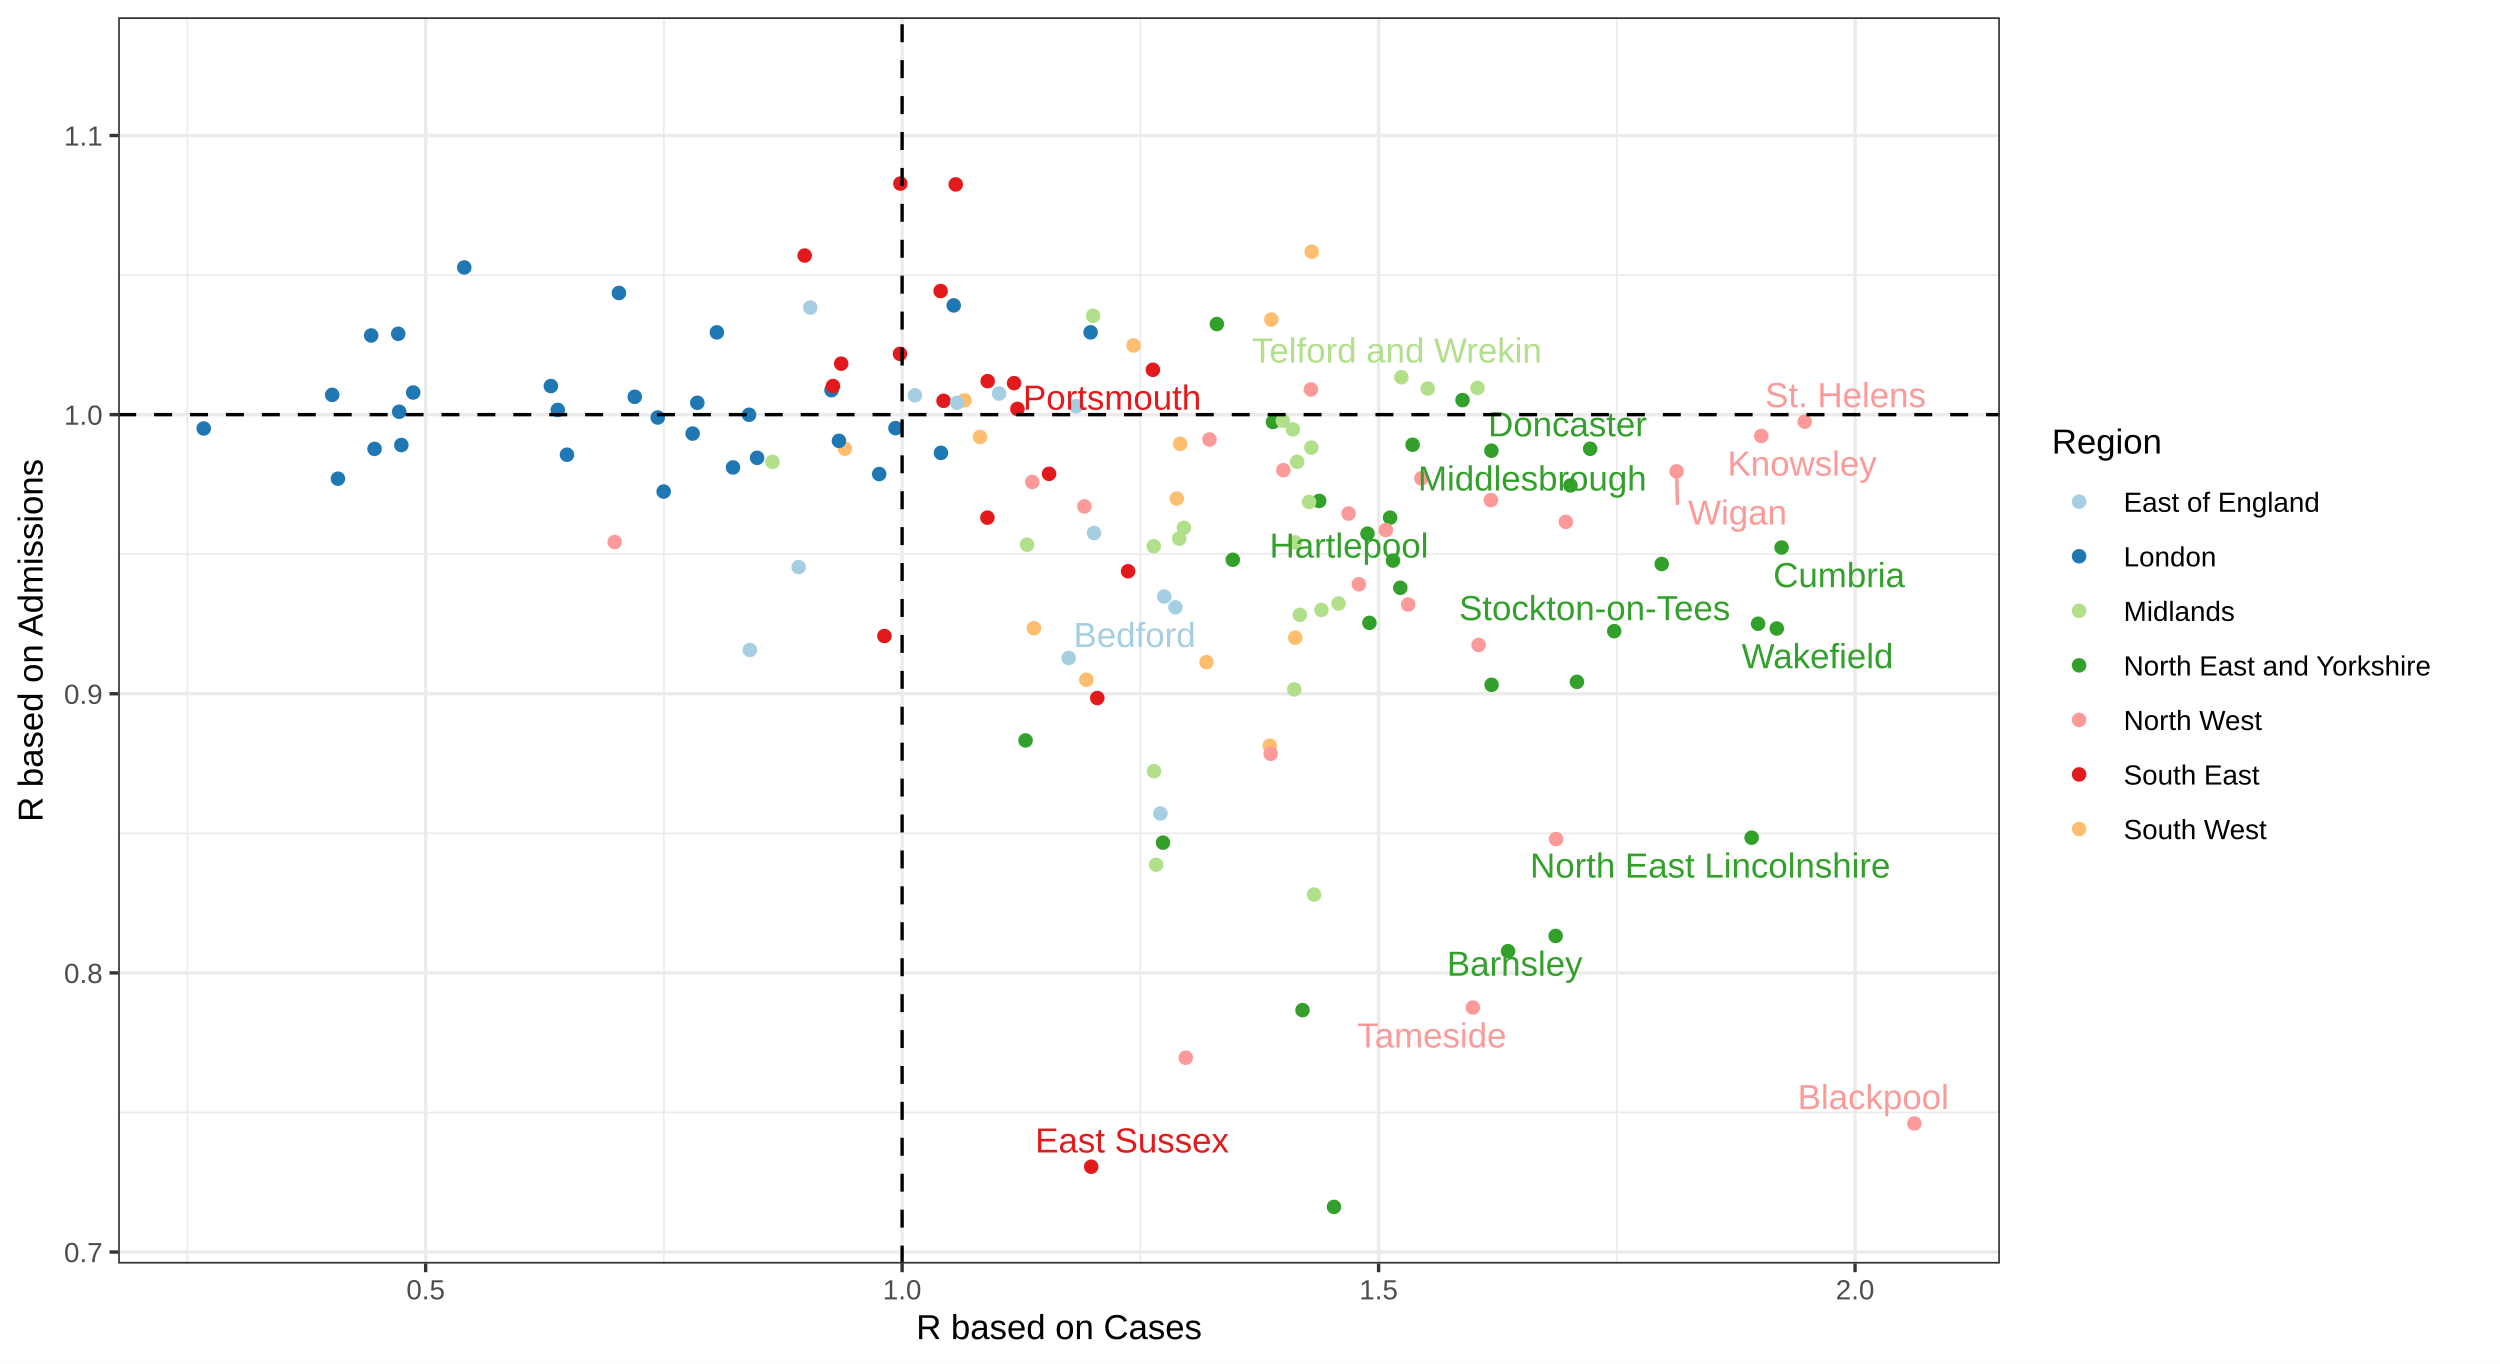
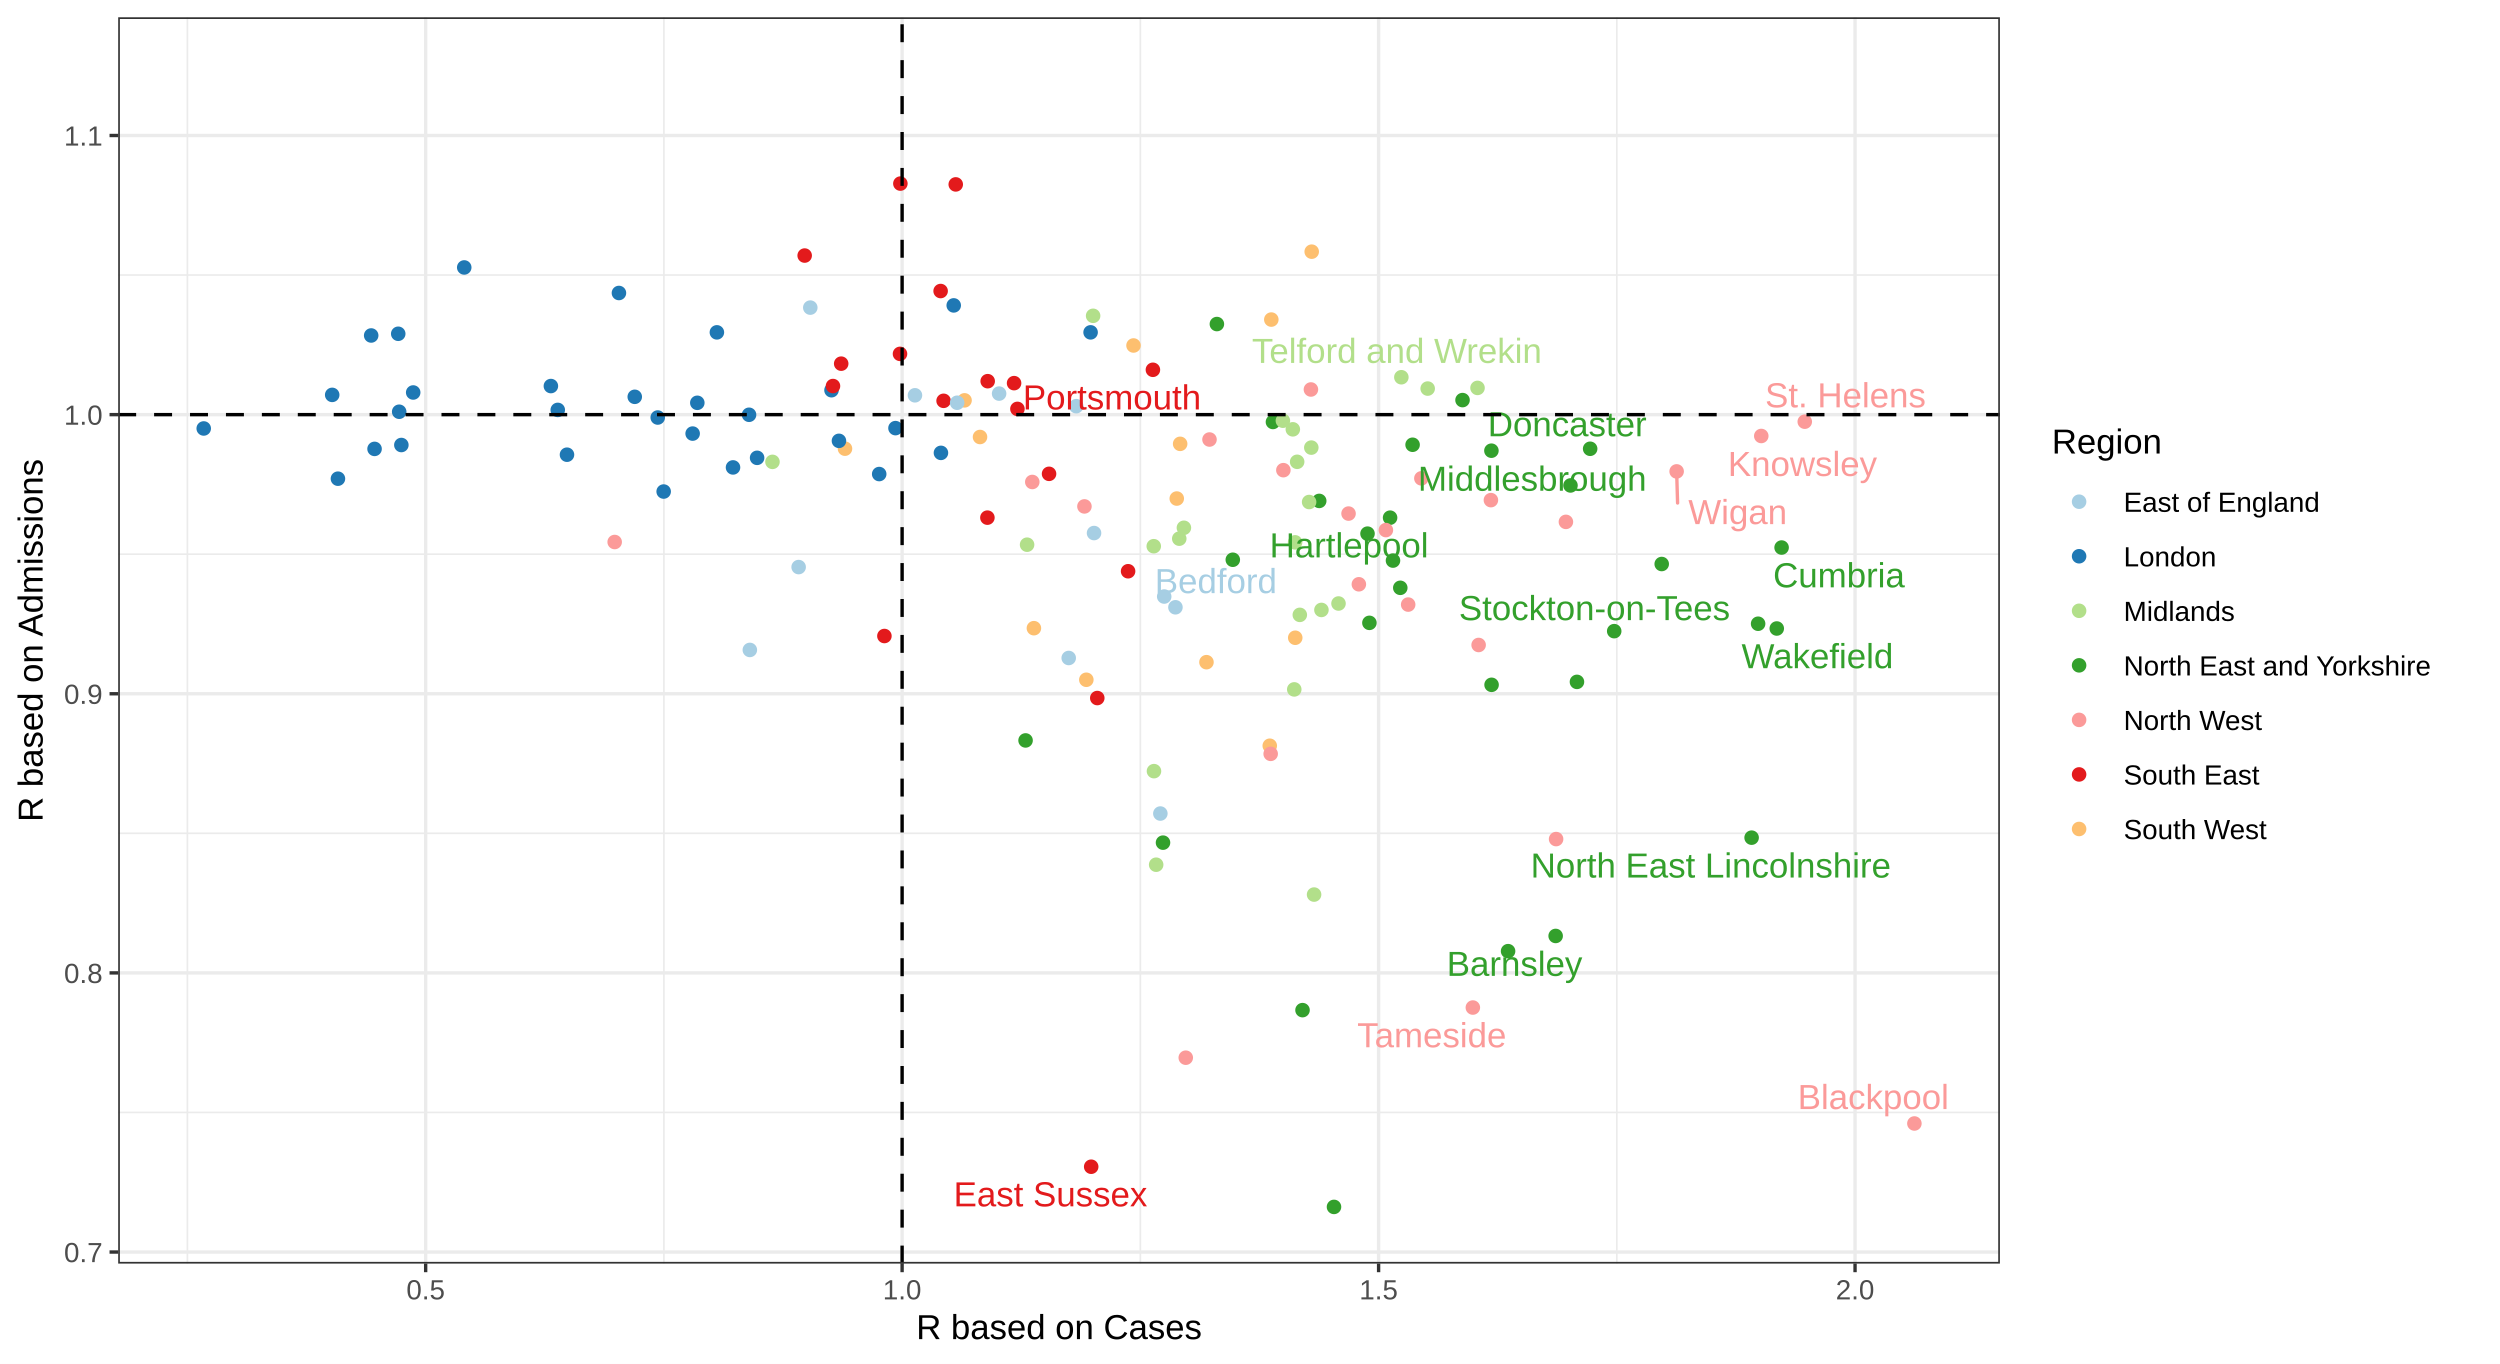
<svg xmlns="http://www.w3.org/2000/svg" class="svglite" width="792.00pt" height="432.00pt" viewBox="0 0 792.00 432.00">
  <defs>
    <style type="text/css">
    .svglite line, .svglite polyline, .svglite polygon, .svglite path, .svglite rect, .svglite circle {
      fill: none;
      stroke: #000000;
      stroke-linecap: round;
      stroke-linejoin: round;
      stroke-miterlimit: 10.00;
    }
  </style>
  </defs>
  <rect width="100%" height="100%" style="stroke: none; fill: #FFFFFF;" />
  <defs>
    <clipPath id="cpMC4wMHw3OTIuMDB8MC4wMHw0MzIuMDA=">
      <rect x="0.00" y="0.00" width="792.00" height="432.00" />
    </clipPath>
  </defs>
  <g clip-path="url(#cpMC4wMHw3OTIuMDB8MC4wMHw0MzIuMDA=)">
    <rect x="-0" y="0.00" width="792.00" height="432.00" style="stroke-width: 1.07; stroke: #FFFFFF; fill: #FFFFFF;" />
  </g>
  <defs>
    <clipPath id="cpMzcuNDR8NjMzLjU4fDUuNDh8NDAwLjI5">
      <rect x="37.44" y="5.48" width="596.13" height="394.82" />
    </clipPath>
  </defs>
  <g clip-path="url(#cpMzcuNDR8NjMzLjU4fDUuNDh8NDAwLjI5)">
    <rect x="37.44" y="5.48" width="596.13" height="394.82" style="stroke-width: 1.07; stroke: none; fill: #FFFFFF;" />
    <polyline points="37.44,352.42 633.58,352.42 " style="stroke-width: 0.53; stroke: #EBEBEB; stroke-linecap: butt;" />
    <polyline points="37.44,263.99 633.58,263.99 " style="stroke-width: 0.53; stroke: #EBEBEB; stroke-linecap: butt;" />
    <polyline points="37.44,175.56 633.58,175.56 " style="stroke-width: 0.53; stroke: #EBEBEB; stroke-linecap: butt;" />
    <polyline points="37.44,87.13 633.58,87.13 " style="stroke-width: 0.53; stroke: #EBEBEB; stroke-linecap: butt;" />
    <polyline points="59.37,400.29 59.37,5.48 " style="stroke-width: 0.53; stroke: #EBEBEB; stroke-linecap: butt;" />
    <polyline points="210.32,400.29 210.32,5.48 " style="stroke-width: 0.53; stroke: #EBEBEB; stroke-linecap: butt;" />
    <polyline points="361.26,400.29 361.26,5.48 " style="stroke-width: 0.53; stroke: #EBEBEB; stroke-linecap: butt;" />
    <polyline points="512.21,400.29 512.21,5.48 " style="stroke-width: 0.53; stroke: #EBEBEB; stroke-linecap: butt;" />
    <polyline points="37.44,396.64 633.58,396.64 " style="stroke-width: 1.07; stroke: #EBEBEB; stroke-linecap: butt;" />
    <polyline points="37.44,308.21 633.58,308.21 " style="stroke-width: 1.07; stroke: #EBEBEB; stroke-linecap: butt;" />
    <polyline points="37.44,219.78 633.58,219.78 " style="stroke-width: 1.07; stroke: #EBEBEB; stroke-linecap: butt;" />
    <polyline points="37.44,131.35 633.58,131.35 " style="stroke-width: 1.07; stroke: #EBEBEB; stroke-linecap: butt;" />
    <polyline points="37.44,42.92 633.58,42.92 " style="stroke-width: 1.07; stroke: #EBEBEB; stroke-linecap: butt;" />
    <polyline points="134.85,400.29 134.85,5.48 " style="stroke-width: 1.07; stroke: #EBEBEB; stroke-linecap: butt;" />
    <polyline points="285.79,400.29 285.79,5.48 " style="stroke-width: 1.07; stroke: #EBEBEB; stroke-linecap: butt;" />
    <polyline points="436.74,400.29 436.74,5.48 " style="stroke-width: 1.07; stroke: #EBEBEB; stroke-linecap: butt;" />
    <polyline points="587.68,400.29 587.68,5.48 " style="stroke-width: 1.07; stroke: #EBEBEB; stroke-linecap: butt;" />
    <circle cx="298.09" cy="143.47" r="1.95" style="stroke-width: 0.71; stroke: #1F78B4; fill: #1F78B4;" />
    <circle cx="210.25" cy="155.72" r="1.95" style="stroke-width: 0.71; stroke: #1F78B4; fill: #1F78B4;" />
    <circle cx="492.83" cy="296.51" r="1.95" style="stroke-width: 0.71; stroke: #33A02C; fill: #33A02C;" />
    <circle cx="327.54" cy="199.01" r="1.95" style="stroke-width: 0.71; stroke: #FDBF6F; fill: #FDBF6F;" />
    <circle cx="372.38" cy="192.39" r="1.95" style="stroke-width: 0.71; stroke: #A6CEE3; fill: #A6CEE3;" />
    <circle cx="263.42" cy="123.62" r="1.95" style="stroke-width: 0.71; stroke: #1F78B4; fill: #1F78B4;" />
    <circle cx="346.30" cy="100.05" r="1.95" style="stroke-width: 0.71; stroke: #B2DF8A; fill: #B2DF8A;" />
    <circle cx="468.43" cy="204.33" r="1.95" style="stroke-width: 0.71; stroke: #FB9A99; fill: #FB9A99;" />
    <circle cx="606.48" cy="355.92" r="1.95" style="stroke-width: 0.71; stroke: #FB9A99; fill: #FB9A99;" />
    <circle cx="430.49" cy="185.10" r="1.95" style="stroke-width: 0.71; stroke: #FB9A99; fill: #FB9A99;" />
    <circle cx="372.80" cy="157.94" r="1.95" style="stroke-width: 0.71; stroke: #FDBF6F; fill: #FDBF6F;" />
    <circle cx="332.34" cy="150.11" r="1.95" style="stroke-width: 0.71; stroke: #E31A1C; fill: #E31A1C;" />
    <circle cx="433.23" cy="169.06" r="1.95" style="stroke-width: 0.71; stroke: #33A02C; fill: #33A02C;" />
    <circle cx="220.91" cy="127.61" r="1.95" style="stroke-width: 0.71; stroke: #1F78B4; fill: #1F78B4;" />
    <circle cx="280.18" cy="201.49" r="1.95" style="stroke-width: 0.71; stroke: #E31A1C; fill: #E31A1C;" />
    <circle cx="267.69" cy="142.14" r="1.95" style="stroke-width: 0.71; stroke: #FDBF6F; fill: #FDBF6F;" />
    <circle cx="227.11" cy="105.29" r="1.95" style="stroke-width: 0.71; stroke: #1F78B4; fill: #1F78B4;" />
    <circle cx="266.49" cy="115.21" r="1.95" style="stroke-width: 0.71; stroke: #E31A1C; fill: #E31A1C;" />
    <circle cx="383.17" cy="139.24" r="1.95" style="stroke-width: 0.71; stroke: #FB9A99; fill: #FB9A99;" />
    <circle cx="511.38" cy="199.95" r="1.95" style="stroke-width: 0.71; stroke: #33A02C; fill: #33A02C;" />
    <circle cx="346.59" cy="168.87" r="1.95" style="stroke-width: 0.71; stroke: #A6CEE3; fill: #A6CEE3;" />
    <circle cx="105.24" cy="125.10" r="1.95" style="stroke-width: 0.71; stroke: #1F78B4; fill: #1F78B4;" />
    <circle cx="338.57" cy="208.45" r="1.95" style="stroke-width: 0.71; stroke: #A6CEE3; fill: #A6CEE3;" />
    <circle cx="375.65" cy="335.08" r="1.95" style="stroke-width: 0.71; stroke: #FB9A99; fill: #FB9A99;" />
    <circle cx="415.30" cy="123.39" r="1.95" style="stroke-width: 0.71; stroke: #FB9A99; fill: #FB9A99;" />
    <circle cx="417.93" cy="158.69" r="1.95" style="stroke-width: 0.71; stroke: #33A02C; fill: #33A02C;" />
    <circle cx="366.27" cy="273.94" r="1.95" style="stroke-width: 0.71; stroke: #B2DF8A; fill: #B2DF8A;" />
    <circle cx="239.85" cy="145.04" r="1.95" style="stroke-width: 0.71; stroke: #1F78B4; fill: #1F78B4;" />
    <circle cx="564.41" cy="173.46" r="1.95" style="stroke-width: 0.71; stroke: #33A02C; fill: #33A02C;" />
    <circle cx="443.61" cy="186.22" r="1.95" style="stroke-width: 0.71; stroke: #33A02C; fill: #33A02C;" />
    <circle cx="414.73" cy="159.04" r="1.95" style="stroke-width: 0.71; stroke: #B2DF8A; fill: #B2DF8A;" />
    <circle cx="365.58" cy="244.30" r="1.95" style="stroke-width: 0.71; stroke: #B2DF8A; fill: #B2DF8A;" />
    <circle cx="402.26" cy="236.25" r="1.95" style="stroke-width: 0.71; stroke: #FDBF6F; fill: #FDBF6F;" />
    <circle cx="463.33" cy="126.75" r="1.95" style="stroke-width: 0.71; stroke: #33A02C; fill: #33A02C;" />
    <circle cx="402.75" cy="101.24" r="1.95" style="stroke-width: 0.71; stroke: #FDBF6F; fill: #FDBF6F;" />
    <circle cx="452.29" cy="123.10" r="1.95" style="stroke-width: 0.71; stroke: #B2DF8A; fill: #B2DF8A;" />
    <circle cx="201.09" cy="125.71" r="1.95" style="stroke-width: 0.71; stroke: #1F78B4; fill: #1F78B4;" />
    <circle cx="403.27" cy="133.68" r="1.95" style="stroke-width: 0.71; stroke: #33A02C; fill: #33A02C;" />
    <circle cx="345.69" cy="369.62" r="1.95" style="stroke-width: 0.71; stroke: #E31A1C; fill: #E31A1C;" />
    <circle cx="237.30" cy="131.40" r="1.95" style="stroke-width: 0.71; stroke: #1F78B4; fill: #1F78B4;" />
    <circle cx="289.86" cy="125.23" r="1.95" style="stroke-width: 0.71; stroke: #A6CEE3; fill: #A6CEE3;" />
    <circle cx="477.76" cy="301.33" r="1.95" style="stroke-width: 0.71; stroke: #33A02C; fill: #33A02C;" />
    <circle cx="305.57" cy="126.83" r="1.95" style="stroke-width: 0.71; stroke: #FDBF6F; fill: #FDBF6F;" />
    <circle cx="196.08" cy="92.82" r="1.95" style="stroke-width: 0.71; stroke: #1F78B4; fill: #1F78B4;" />
    <circle cx="450.29" cy="151.54" r="1.95" style="stroke-width: 0.71; stroke: #FB9A99; fill: #FB9A99;" />
    <circle cx="126.46" cy="130.44" r="1.95" style="stroke-width: 0.71; stroke: #1F78B4; fill: #1F78B4;" />
    <circle cx="321.26" cy="121.38" r="1.95" style="stroke-width: 0.71; stroke: #E31A1C; fill: #E31A1C;" />
    <circle cx="127.15" cy="140.98" r="1.95" style="stroke-width: 0.71; stroke: #1F78B4; fill: #1F78B4;" />
    <circle cx="283.69" cy="135.63" r="1.95" style="stroke-width: 0.71; stroke: #1F78B4; fill: #1F78B4;" />
    <circle cx="440.38" cy="164.00" r="1.95" style="stroke-width: 0.71; stroke: #33A02C; fill: #33A02C;" />
    <circle cx="278.53" cy="150.18" r="1.95" style="stroke-width: 0.71; stroke: #1F78B4; fill: #1F78B4;" />
    <circle cx="410.02" cy="218.40" r="1.95" style="stroke-width: 0.71; stroke: #B2DF8A; fill: #B2DF8A;" />
    <circle cx="256.70" cy="97.45" r="1.95" style="stroke-width: 0.71; stroke: #A6CEE3; fill: #A6CEE3;" />
    <circle cx="345.50" cy="105.29" r="1.95" style="stroke-width: 0.71; stroke: #1F78B4; fill: #1F78B4;" />
    <circle cx="302.14" cy="96.75" r="1.95" style="stroke-width: 0.71; stroke: #1F78B4; fill: #1F78B4;" />
    <circle cx="298.93" cy="126.98" r="1.95" style="stroke-width: 0.71; stroke: #E31A1C; fill: #E31A1C;" />
    <circle cx="107.06" cy="151.65" r="1.95" style="stroke-width: 0.71; stroke: #1F78B4; fill: #1F78B4;" />
    <circle cx="126.16" cy="105.74" r="1.95" style="stroke-width: 0.71; stroke: #1F78B4; fill: #1F78B4;" />
    <circle cx="285.24" cy="58.16" r="1.95" style="stroke-width: 0.71; stroke: #E31A1C; fill: #E31A1C;" />
    <circle cx="385.51" cy="102.66" r="1.95" style="stroke-width: 0.71; stroke: #33A02C; fill: #33A02C;" />
    <circle cx="208.37" cy="132.27" r="1.95" style="stroke-width: 0.71; stroke: #1F78B4; fill: #1F78B4;" />
    <circle cx="499.58" cy="216.02" r="1.95" style="stroke-width: 0.71; stroke: #33A02C; fill: #33A02C;" />
    <circle cx="557.97" cy="138.12" r="1.95" style="stroke-width: 0.71; stroke: #FB9A99; fill: #FB9A99;" />
    <circle cx="492.97" cy="265.82" r="1.95" style="stroke-width: 0.71; stroke: #FB9A99; fill: #FB9A99;" />
    <circle cx="368.44" cy="266.95" r="1.95" style="stroke-width: 0.71; stroke: #33A02C; fill: #33A02C;" />
    <circle cx="375.06" cy="167.20" r="1.95" style="stroke-width: 0.71; stroke: #B2DF8A; fill: #B2DF8A;" />
    <circle cx="373.59" cy="170.65" r="1.95" style="stroke-width: 0.71; stroke: #B2DF8A; fill: #B2DF8A;" />
    <circle cx="147.07" cy="84.73" r="1.95" style="stroke-width: 0.71; stroke: #1F78B4; fill: #1F78B4;" />
    <circle cx="411.78" cy="194.79" r="1.95" style="stroke-width: 0.71; stroke: #B2DF8A; fill: #B2DF8A;" />
    <circle cx="439.05" cy="167.93" r="1.95" style="stroke-width: 0.71; stroke: #FB9A99; fill: #FB9A99;" />
    <circle cx="368.82" cy="188.98" r="1.95" style="stroke-width: 0.71; stroke: #A6CEE3; fill: #A6CEE3;" />
    <circle cx="194.73" cy="171.71" r="1.95" style="stroke-width: 0.71; stroke: #FB9A99; fill: #FB9A99;" />
    <circle cx="297.99" cy="92.20" r="1.95" style="stroke-width: 0.71; stroke: #E31A1C; fill: #E31A1C;" />
    <circle cx="179.62" cy="144.05" r="1.95" style="stroke-width: 0.71; stroke: #1F78B4; fill: #1F78B4;" />
    <circle cx="472.48" cy="142.78" r="1.95" style="stroke-width: 0.71; stroke: #33A02C; fill: #33A02C;" />
    <circle cx="340.95" cy="128.68" r="1.95" style="stroke-width: 0.71; stroke: #A6CEE3; fill: #A6CEE3;" />
    <circle cx="412.64" cy="320.01" r="1.95" style="stroke-width: 0.71; stroke: #33A02C; fill: #33A02C;" />
    <circle cx="219.43" cy="137.36" r="1.95" style="stroke-width: 0.71; stroke: #1F78B4; fill: #1F78B4;" />
    <circle cx="253.01" cy="179.65" r="1.95" style="stroke-width: 0.71; stroke: #A6CEE3; fill: #A6CEE3;" />
    <circle cx="554.91" cy="265.37" r="1.95" style="stroke-width: 0.71; stroke: #33A02C; fill: #33A02C;" />
    <circle cx="433.83" cy="197.32" r="1.95" style="stroke-width: 0.71; stroke: #33A02C; fill: #33A02C;" />
    <circle cx="310.47" cy="138.44" r="1.95" style="stroke-width: 0.71; stroke: #FDBF6F; fill: #FDBF6F;" />
    <circle cx="526.43" cy="178.68" r="1.95" style="stroke-width: 0.71; stroke: #33A02C; fill: #33A02C;" />
    <circle cx="472.53" cy="216.95" r="1.95" style="stroke-width: 0.71; stroke: #33A02C; fill: #33A02C;" />
    <circle cx="365.51" cy="173.04" r="1.95" style="stroke-width: 0.71; stroke: #B2DF8A; fill: #B2DF8A;" />
    <circle cx="441.30" cy="177.59" r="1.95" style="stroke-width: 0.71; stroke: #33A02C; fill: #33A02C;" />
    <circle cx="244.72" cy="146.32" r="1.95" style="stroke-width: 0.71; stroke: #B2DF8A; fill: #B2DF8A;" />
    <circle cx="325.38" cy="172.56" r="1.95" style="stroke-width: 0.71; stroke: #B2DF8A; fill: #B2DF8A;" />
    <circle cx="427.22" cy="162.70" r="1.95" style="stroke-width: 0.71; stroke: #FB9A99; fill: #FB9A99;" />
    <circle cx="302.78" cy="58.42" r="1.95" style="stroke-width: 0.71; stroke: #E31A1C; fill: #E31A1C;" />
    <circle cx="367.60" cy="257.73" r="1.95" style="stroke-width: 0.71; stroke: #A6CEE3; fill: #A6CEE3;" />
    <circle cx="410.33" cy="202.04" r="1.95" style="stroke-width: 0.71; stroke: #FDBF6F; fill: #FDBF6F;" />
    <circle cx="365.24" cy="117.15" r="1.95" style="stroke-width: 0.71; stroke: #E31A1C; fill: #E31A1C;" />
    <circle cx="285.12" cy="112.11" r="1.95" style="stroke-width: 0.71; stroke: #E31A1C; fill: #E31A1C;" />
    <circle cx="265.78" cy="139.66" r="1.95" style="stroke-width: 0.71; stroke: #1F78B4; fill: #1F78B4;" />
    <circle cx="447.51" cy="140.90" r="1.95" style="stroke-width: 0.71; stroke: #33A02C; fill: #33A02C;" />
    <circle cx="174.52" cy="122.30" r="1.95" style="stroke-width: 0.71; stroke: #1F78B4; fill: #1F78B4;" />
    <circle cx="472.32" cy="158.44" r="1.95" style="stroke-width: 0.71; stroke: #FB9A99; fill: #FB9A99;" />
    <circle cx="422.61" cy="382.35" r="1.95" style="stroke-width: 0.71; stroke: #33A02C; fill: #33A02C;" />
    <circle cx="343.55" cy="160.43" r="1.95" style="stroke-width: 0.71; stroke: #FB9A99; fill: #FB9A99;" />
    <circle cx="410.94" cy="146.30" r="1.95" style="stroke-width: 0.71; stroke: #B2DF8A; fill: #B2DF8A;" />
    <circle cx="496.08" cy="165.33" r="1.95" style="stroke-width: 0.71; stroke: #FB9A99; fill: #FB9A99;" />
    <circle cx="324.90" cy="234.57" r="1.95" style="stroke-width: 0.71; stroke: #33A02C; fill: #33A02C;" />
    <circle cx="468.08" cy="122.89" r="1.95" style="stroke-width: 0.71; stroke: #B2DF8A; fill: #B2DF8A;" />
    <circle cx="357.38" cy="180.97" r="1.95" style="stroke-width: 0.71; stroke: #E31A1C; fill: #E31A1C;" />
    <circle cx="409.57" cy="136.01" r="1.95" style="stroke-width: 0.71; stroke: #B2DF8A; fill: #B2DF8A;" />
    <circle cx="415.55" cy="79.73" r="1.95" style="stroke-width: 0.71; stroke: #FDBF6F; fill: #FDBF6F;" />
    <circle cx="373.87" cy="140.61" r="1.95" style="stroke-width: 0.71; stroke: #FDBF6F; fill: #FDBF6F;" />
    <circle cx="503.76" cy="142.17" r="1.95" style="stroke-width: 0.71; stroke: #33A02C; fill: #33A02C;" />
    <circle cx="312.81" cy="163.99" r="1.95" style="stroke-width: 0.71; stroke: #E31A1C; fill: #E31A1C;" />
    <circle cx="316.52" cy="124.69" r="1.95" style="stroke-width: 0.71; stroke: #A6CEE3; fill: #A6CEE3;" />
    <circle cx="117.59" cy="106.28" r="1.95" style="stroke-width: 0.71; stroke: #1F78B4; fill: #1F78B4;" />
    <circle cx="571.75" cy="133.59" r="1.95" style="stroke-width: 0.71; stroke: #FB9A99; fill: #FB9A99;" />
    <circle cx="424.04" cy="191.19" r="1.95" style="stroke-width: 0.71; stroke: #B2DF8A; fill: #B2DF8A;" />
    <circle cx="402.55" cy="238.82" r="1.95" style="stroke-width: 0.71; stroke: #FB9A99; fill: #FB9A99;" />
    <circle cx="556.97" cy="197.60" r="1.95" style="stroke-width: 0.71; stroke: #33A02C; fill: #33A02C;" />
    <circle cx="410.29" cy="171.81" r="1.95" style="stroke-width: 0.71; stroke: #B2DF8A; fill: #B2DF8A;" />
    <circle cx="237.55" cy="205.90" r="1.95" style="stroke-width: 0.71; stroke: #A6CEE3; fill: #A6CEE3;" />
    <circle cx="497.53" cy="153.79" r="1.95" style="stroke-width: 0.71; stroke: #33A02C; fill: #33A02C;" />
    <circle cx="254.92" cy="80.96" r="1.95" style="stroke-width: 0.71; stroke: #E31A1C; fill: #E31A1C;" />
    <circle cx="232.22" cy="148.08" r="1.95" style="stroke-width: 0.71; stroke: #1F78B4; fill: #1F78B4;" />
    <circle cx="344.15" cy="215.35" r="1.95" style="stroke-width: 0.71; stroke: #FDBF6F; fill: #FDBF6F;" />
    <circle cx="466.60" cy="319.19" r="1.95" style="stroke-width: 0.71; stroke: #FB9A99; fill: #FB9A99;" />
    <circle cx="443.95" cy="119.51" r="1.95" style="stroke-width: 0.71; stroke: #B2DF8A; fill: #B2DF8A;" />
    <circle cx="303.23" cy="127.59" r="1.95" style="stroke-width: 0.71; stroke: #A6CEE3; fill: #A6CEE3;" />
    <circle cx="359.10" cy="109.45" r="1.95" style="stroke-width: 0.71; stroke: #FDBF6F; fill: #FDBF6F;" />
    <circle cx="118.66" cy="142.21" r="1.95" style="stroke-width: 0.71; stroke: #1F78B4; fill: #1F78B4;" />
    <circle cx="327.03" cy="152.69" r="1.95" style="stroke-width: 0.71; stroke: #FB9A99; fill: #FB9A99;" />
    <circle cx="562.88" cy="199.11" r="1.95" style="stroke-width: 0.71; stroke: #33A02C; fill: #33A02C;" />
    <circle cx="418.63" cy="193.23" r="1.95" style="stroke-width: 0.71; stroke: #B2DF8A; fill: #B2DF8A;" />
    <circle cx="176.70" cy="129.86" r="1.95" style="stroke-width: 0.71; stroke: #1F78B4; fill: #1F78B4;" />
    <circle cx="64.54" cy="135.74" r="1.95" style="stroke-width: 0.71; stroke: #1F78B4; fill: #1F78B4;" />
    <circle cx="446.11" cy="191.53" r="1.95" style="stroke-width: 0.71; stroke: #FB9A99; fill: #FB9A99;" />
    <circle cx="415.42" cy="141.80" r="1.95" style="stroke-width: 0.71; stroke: #B2DF8A; fill: #B2DF8A;" />
    <circle cx="263.89" cy="122.30" r="1.95" style="stroke-width: 0.71; stroke: #E31A1C; fill: #E31A1C;" />
    <circle cx="347.62" cy="221.14" r="1.95" style="stroke-width: 0.71; stroke: #E31A1C; fill: #E31A1C;" />
    <circle cx="130.90" cy="124.34" r="1.95" style="stroke-width: 0.71; stroke: #1F78B4; fill: #1F78B4;" />
    <circle cx="531.16" cy="149.34" r="1.95" style="stroke-width: 0.71; stroke: #FB9A99; fill: #FB9A99;" />
    <circle cx="382.21" cy="209.78" r="1.95" style="stroke-width: 0.71; stroke: #FDBF6F; fill: #FDBF6F;" />
    <circle cx="322.32" cy="129.54" r="1.95" style="stroke-width: 0.71; stroke: #E31A1C; fill: #E31A1C;" />
    <circle cx="406.57" cy="148.95" r="1.95" style="stroke-width: 0.71; stroke: #FB9A99; fill: #FB9A99;" />
    <circle cx="312.90" cy="120.76" r="1.95" style="stroke-width: 0.71; stroke: #E31A1C; fill: #E31A1C;" />
    <circle cx="416.30" cy="283.40" r="1.95" style="stroke-width: 0.71; stroke: #B2DF8A; fill: #B2DF8A;" />
    <circle cx="406.42" cy="133.28" r="1.95" style="stroke-width: 0.71; stroke: #B2DF8A; fill: #B2DF8A;" />
    <circle cx="390.55" cy="177.33" r="1.95" style="stroke-width: 0.71; stroke: #33A02C; fill: #33A02C;" />
-     <line x1="531.41" y1="159.52" x2="531.18" y2="150.27" style="stroke-width: 1.07; stroke: #FB9A99;" />
-     <text x="479.86" y="309.12" text-anchor="middle" style="font-size: 11.04px; fill: #33A02C; font-family: Liberation Sans;" textLength="47.79px" lengthAdjust="spacingAndGlyphs">Barnsley</text>
-     <text x="359.43" y="204.98" text-anchor="middle" style="font-size: 11.04px; fill: #A6CEE3; font-family: Liberation Sans;" textLength="43.32px" lengthAdjust="spacingAndGlyphs">Bedford</text>
-     <text x="593.44" y="351.36" text-anchor="middle" style="font-size: 11.04px; fill: #FB9A99; font-family: Liberation Sans;" textLength="53.40px" lengthAdjust="spacingAndGlyphs">Blackpool</text>
-     <text x="582.62" y="186.01" text-anchor="middle" style="font-size: 11.04px; fill: #33A02C; font-family: Liberation Sans;" textLength="46.80px" lengthAdjust="spacingAndGlyphs">Cumbria</text>
-     <text x="496.59" y="138.22" text-anchor="middle" style="font-size: 11.04px; fill: #33A02C; font-family: Liberation Sans;" textLength="56.46px" lengthAdjust="spacingAndGlyphs">Doncaster</text>
-     <text x="358.64" y="365.11" text-anchor="middle" style="font-size: 11.04px; fill: #E31A1C; font-family: Liberation Sans;" textLength="65.92px" lengthAdjust="spacingAndGlyphs">East Sussex</text>
-     <text x="427.36" y="176.66" text-anchor="middle" style="font-size: 11.04px; fill: #33A02C; font-family: Liberation Sans;" textLength="57.33px" lengthAdjust="spacingAndGlyphs">Hartlepool</text>
-     <text x="570.91" y="150.69" text-anchor="middle" style="font-size: 11.04px; fill: #FB9A99; font-family: Liberation Sans;" textLength="52.13px" lengthAdjust="spacingAndGlyphs">Knowsley</text>
-     <text x="485.43" y="155.39" text-anchor="middle" style="font-size: 11.04px; fill: #33A02C; font-family: Liberation Sans;" textLength="81.20px" lengthAdjust="spacingAndGlyphs">Middlesbrough</text>
-     <text x="541.80" y="278.02" text-anchor="middle" style="font-size: 11.04px; fill: #33A02C; font-family: Liberation Sans;" textLength="127.63px" lengthAdjust="spacingAndGlyphs">North East Lincolnshire</text>
-     <text x="352.31" y="129.78" text-anchor="middle" style="font-size: 11.04px; fill: #E31A1C; font-family: Liberation Sans;" textLength="63.41px" lengthAdjust="spacingAndGlyphs">Portsmouth</text>
-     <text x="584.67" y="128.99" text-anchor="middle" style="font-size: 11.04px; fill: #FB9A99; font-family: Liberation Sans;" textLength="56.02px" lengthAdjust="spacingAndGlyphs">St. Helens</text>
-     <text x="505.19" y="196.46" text-anchor="middle" style="font-size: 11.04px; fill: #33A02C; font-family: Liberation Sans;" textLength="93.66px" lengthAdjust="spacingAndGlyphs">Stockton-on-Tees</text>
-     <text x="453.62" y="331.84" text-anchor="middle" style="font-size: 11.04px; fill: #FB9A99; font-family: Liberation Sans;" textLength="51.80px" lengthAdjust="spacingAndGlyphs">Tameside</text>
-     <text x="442.53" y="114.84" text-anchor="middle" style="font-size: 11.04px; fill: #B2DF8A; font-family: Liberation Sans;" textLength="102.39px" lengthAdjust="spacingAndGlyphs">Telford and Wrekin</text>
-     <text x="575.79" y="211.68" text-anchor="middle" style="font-size: 11.04px; fill: #33A02C; font-family: Liberation Sans;" textLength="53.55px" lengthAdjust="spacingAndGlyphs">Wakefield</text>
-     <text x="550.45" y="166.19" text-anchor="middle" style="font-size: 11.04px; fill: #FB9A99; font-family: Liberation Sans;" textLength="34.48px" lengthAdjust="spacingAndGlyphs">Wigan</text>
+     <line x1="531.46" y1="159.35" x2="531.19" y2="150.27" style="stroke-width: 1.07; stroke: #FB9A99;" />
+     <text x="479.81" y="309.16" text-anchor="middle" style="font-size: 11.04px; fill: #33A02C; font-family: Liberation Sans;" textLength="47.79px" lengthAdjust="spacingAndGlyphs">Barnsley</text>
+     <text x="385.18" y="187.90" text-anchor="middle" style="font-size: 11.04px; fill: #A6CEE3; font-family: Liberation Sans;" textLength="43.32px" lengthAdjust="spacingAndGlyphs">Bedford</text>
+     <text x="593.45" y="351.35" text-anchor="middle" style="font-size: 11.04px; fill: #FB9A99; font-family: Liberation Sans;" textLength="53.40px" lengthAdjust="spacingAndGlyphs">Blackpool</text>
+     <text x="582.58" y="186.06" text-anchor="middle" style="font-size: 11.04px; fill: #33A02C; font-family: Liberation Sans;" textLength="46.80px" lengthAdjust="spacingAndGlyphs">Cumbria</text>
+     <text x="496.49" y="138.21" text-anchor="middle" style="font-size: 11.04px; fill: #33A02C; font-family: Liberation Sans;" textLength="56.46px" lengthAdjust="spacingAndGlyphs">Doncaster</text>
+     <text x="332.79" y="382.17" text-anchor="middle" style="font-size: 11.04px; fill: #E31A1C; font-family: Liberation Sans;" textLength="65.92px" lengthAdjust="spacingAndGlyphs">East Sussex</text>
+     <text x="427.38" y="176.58" text-anchor="middle" style="font-size: 11.04px; fill: #33A02C; font-family: Liberation Sans;" textLength="57.33px" lengthAdjust="spacingAndGlyphs">Hartlepool</text>
+     <text x="571.02" y="150.79" text-anchor="middle" style="font-size: 11.04px; fill: #FB9A99; font-family: Liberation Sans;" textLength="52.13px" lengthAdjust="spacingAndGlyphs">Knowsley</text>
+     <text x="485.42" y="155.47" text-anchor="middle" style="font-size: 11.04px; fill: #33A02C; font-family: Liberation Sans;" textLength="81.20px" lengthAdjust="spacingAndGlyphs">Middlesbrough</text>
+     <text x="541.98" y="278.01" text-anchor="middle" style="font-size: 11.04px; fill: #33A02C; font-family: Liberation Sans;" textLength="127.63px" lengthAdjust="spacingAndGlyphs">North East Lincolnshire</text>
+     <text x="352.28" y="129.71" text-anchor="middle" style="font-size: 11.04px; fill: #E31A1C; font-family: Liberation Sans;" textLength="63.41px" lengthAdjust="spacingAndGlyphs">Portsmouth</text>
+     <text x="584.65" y="129.05" text-anchor="middle" style="font-size: 11.04px; fill: #FB9A99; font-family: Liberation Sans;" textLength="56.02px" lengthAdjust="spacingAndGlyphs">St. Helens</text>
+     <text x="505.13" y="196.46" text-anchor="middle" style="font-size: 11.04px; fill: #33A02C; font-family: Liberation Sans;" textLength="93.66px" lengthAdjust="spacingAndGlyphs">Stockton-on-Tees</text>
+     <text x="453.59" y="331.77" text-anchor="middle" style="font-size: 11.04px; fill: #FB9A99; font-family: Liberation Sans;" textLength="51.80px" lengthAdjust="spacingAndGlyphs">Tameside</text>
+     <text x="442.53" y="114.97" text-anchor="middle" style="font-size: 11.04px; fill: #B2DF8A; font-family: Liberation Sans;" textLength="102.39px" lengthAdjust="spacingAndGlyphs">Telford and Wrekin</text>
+     <text x="575.75" y="211.69" text-anchor="middle" style="font-size: 11.04px; fill: #33A02C; font-family: Liberation Sans;" textLength="53.55px" lengthAdjust="spacingAndGlyphs">Wakefield</text>
+     <text x="550.50" y="166.04" text-anchor="middle" style="font-size: 11.04px; fill: #FB9A99; font-family: Liberation Sans;" textLength="34.48px" lengthAdjust="spacingAndGlyphs">Wigan</text>
    <line x1="285.79" y1="400.29" x2="285.79" y2="5.48" style="stroke-width: 1.07; stroke-dasharray: 5.69,5.69; stroke-linecap: butt;" />
    <line x1="37.44" y1="131.35" x2="633.58" y2="131.35" style="stroke-width: 1.07; stroke-dasharray: 5.69,5.69; stroke-linecap: butt;" />
    <rect x="37.44" y="5.48" width="596.13" height="394.82" style="stroke-width: 1.07; stroke: #333333;" />
  </g>
  <g clip-path="url(#cpMC4wMHw3OTIuMDB8MC4wMHw0MzIuMDA=)">
    <text x="32.51" y="399.85" text-anchor="end" style="font-size: 8.80px; fill: #4D4D4D; font-family: Liberation Sans;" textLength="13.98px" lengthAdjust="spacingAndGlyphs">0.7</text>
    <text x="32.51" y="311.42" text-anchor="end" style="font-size: 8.80px; fill: #4D4D4D; font-family: Liberation Sans;" textLength="13.98px" lengthAdjust="spacingAndGlyphs">0.8</text>
    <text x="32.51" y="222.99" text-anchor="end" style="font-size: 8.80px; fill: #4D4D4D; font-family: Liberation Sans;" textLength="13.98px" lengthAdjust="spacingAndGlyphs">0.9</text>
    <text x="32.51" y="134.56" text-anchor="end" style="font-size: 8.80px; fill: #4D4D4D; font-family: Liberation Sans;" textLength="13.98px" lengthAdjust="spacingAndGlyphs">1.0</text>
    <text x="32.51" y="46.13" text-anchor="end" style="font-size: 8.80px; fill: #4D4D4D; font-family: Liberation Sans;" textLength="13.98px" lengthAdjust="spacingAndGlyphs">1.1</text>
    <polyline points="34.70,396.64 37.44,396.64 " style="stroke-width: 1.07; stroke: #333333; stroke-linecap: butt;" />
    <polyline points="34.70,308.21 37.44,308.21 " style="stroke-width: 1.07; stroke: #333333; stroke-linecap: butt;" />
    <polyline points="34.70,219.78 37.44,219.78 " style="stroke-width: 1.07; stroke: #333333; stroke-linecap: butt;" />
    <polyline points="34.70,131.35 37.44,131.35 " style="stroke-width: 1.07; stroke: #333333; stroke-linecap: butt;" />
    <polyline points="34.70,42.92 37.44,42.92 " style="stroke-width: 1.07; stroke: #333333; stroke-linecap: butt;" />
    <polyline points="134.85,403.03 134.85,400.29 " style="stroke-width: 1.07; stroke: #333333; stroke-linecap: butt;" />
    <polyline points="285.79,403.03 285.79,400.29 " style="stroke-width: 1.07; stroke: #333333; stroke-linecap: butt;" />
    <polyline points="436.74,403.03 436.74,400.29 " style="stroke-width: 1.07; stroke: #333333; stroke-linecap: butt;" />
    <polyline points="587.68,403.03 587.68,400.29 " style="stroke-width: 1.07; stroke: #333333; stroke-linecap: butt;" />
    <text x="134.85" y="411.64" text-anchor="middle" style="font-size: 8.80px; fill: #4D4D4D; font-family: Liberation Sans;" textLength="13.98px" lengthAdjust="spacingAndGlyphs">0.5</text>
    <text x="285.79" y="411.64" text-anchor="middle" style="font-size: 8.80px; fill: #4D4D4D; font-family: Liberation Sans;" textLength="13.98px" lengthAdjust="spacingAndGlyphs">1.0</text>
    <text x="436.74" y="411.64" text-anchor="middle" style="font-size: 8.80px; fill: #4D4D4D; font-family: Liberation Sans;" textLength="13.98px" lengthAdjust="spacingAndGlyphs">1.5</text>
    <text x="587.68" y="411.64" text-anchor="middle" style="font-size: 8.80px; fill: #4D4D4D; font-family: Liberation Sans;" textLength="13.98px" lengthAdjust="spacingAndGlyphs">2.0</text>
    <text x="335.51" y="424.23" text-anchor="middle" style="font-size: 11.00px; font-family: Liberation Sans;" textLength="97.70px" lengthAdjust="spacingAndGlyphs">R based on Cases</text>
    <text transform="translate(13.50,202.89) rotate(-90)" text-anchor="middle" style="font-size: 11.00px; font-family: Liberation Sans;" textLength="127.09px" lengthAdjust="spacingAndGlyphs">R based on Admissions</text>
    <rect x="644.54" y="129.03" width="141.98" height="147.71" style="stroke-width: 1.07; stroke: none; fill: #FFFFFF;" />
    <text x="650.02" y="143.68" style="font-size: 11.00px; font-family: Liberation Sans;" textLength="37.66px" lengthAdjust="spacingAndGlyphs">Region</text>
    <rect x="650.02" y="150.30" width="17.28" height="17.28" style="stroke-width: 1.07; stroke: none; fill: #FFFFFF;" />
    <circle cx="658.66" cy="158.94" r="1.95" style="stroke-width: 0.71; stroke: #A6CEE3; fill: #A6CEE3;" />
    <rect x="650.02" y="167.58" width="17.28" height="17.28" style="stroke-width: 1.07; stroke: none; fill: #FFFFFF;" />
    <circle cx="658.66" cy="176.22" r="1.95" style="stroke-width: 0.71; stroke: #1F78B4; fill: #1F78B4;" />
    <rect x="650.02" y="184.86" width="17.28" height="17.28" style="stroke-width: 1.07; stroke: none; fill: #FFFFFF;" />
    <circle cx="658.66" cy="193.50" r="1.95" style="stroke-width: 0.71; stroke: #B2DF8A; fill: #B2DF8A;" />
    <rect x="650.02" y="202.14" width="17.28" height="17.28" style="stroke-width: 1.07; stroke: none; fill: #FFFFFF;" />
    <circle cx="658.66" cy="210.78" r="1.95" style="stroke-width: 0.71; stroke: #33A02C; fill: #33A02C;" />
    <rect x="650.02" y="219.42" width="17.28" height="17.28" style="stroke-width: 1.07; stroke: none; fill: #FFFFFF;" />
    <circle cx="658.66" cy="228.06" r="1.95" style="stroke-width: 0.71; stroke: #FB9A99; fill: #FB9A99;" />
    <rect x="650.02" y="236.70" width="17.28" height="17.28" style="stroke-width: 1.07; stroke: none; fill: #FFFFFF;" />
    <circle cx="658.66" cy="245.34" r="1.95" style="stroke-width: 0.71; stroke: #E31A1C; fill: #E31A1C;" />
    <rect x="650.02" y="253.98" width="17.28" height="17.28" style="stroke-width: 1.07; stroke: none; fill: #FFFFFF;" />
    <circle cx="658.66" cy="262.62" r="1.95" style="stroke-width: 0.71; stroke: #FDBF6F; fill: #FDBF6F;" />
    <text x="672.77" y="162.15" style="font-size: 8.80px; font-family: Liberation Sans;" textLength="68.77px" lengthAdjust="spacingAndGlyphs">East of England</text>
    <text x="672.77" y="179.43" style="font-size: 8.80px; font-family: Liberation Sans;" textLength="32.26px" lengthAdjust="spacingAndGlyphs">London</text>
    <text x="672.77" y="196.71" style="font-size: 8.80px; font-family: Liberation Sans;" textLength="39.21px" lengthAdjust="spacingAndGlyphs">Midlands</text>
    <text x="672.77" y="213.99" style="font-size: 8.80px; font-family: Liberation Sans;" textLength="108.27px" lengthAdjust="spacingAndGlyphs">North East and Yorkshire</text>
    <text x="672.77" y="231.27" style="font-size: 8.80px; font-family: Liberation Sans;" textLength="49.02px" lengthAdjust="spacingAndGlyphs">North West</text>
    <text x="672.77" y="248.55" style="font-size: 8.80px; font-family: Liberation Sans;" textLength="47.35px" lengthAdjust="spacingAndGlyphs">South East</text>
    <text x="672.77" y="265.83" style="font-size: 8.80px; font-family: Liberation Sans;" textLength="49.99px" lengthAdjust="spacingAndGlyphs">South West</text>
  </g>
</svg>
